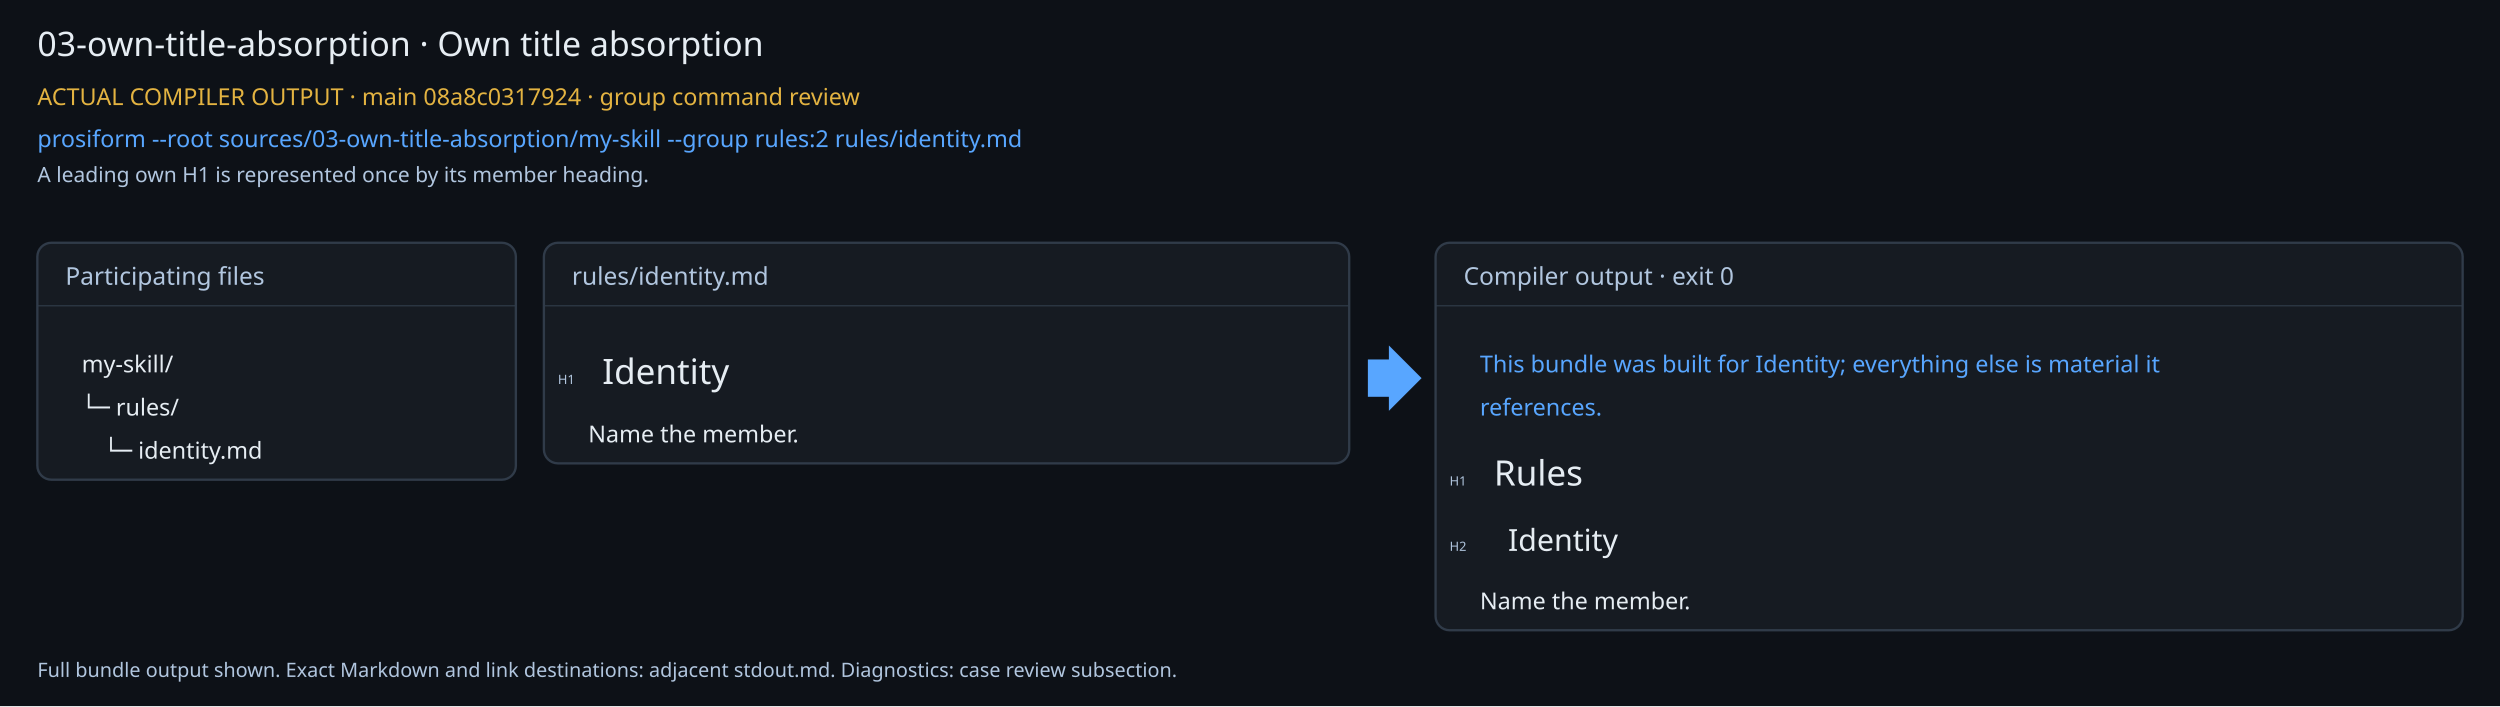
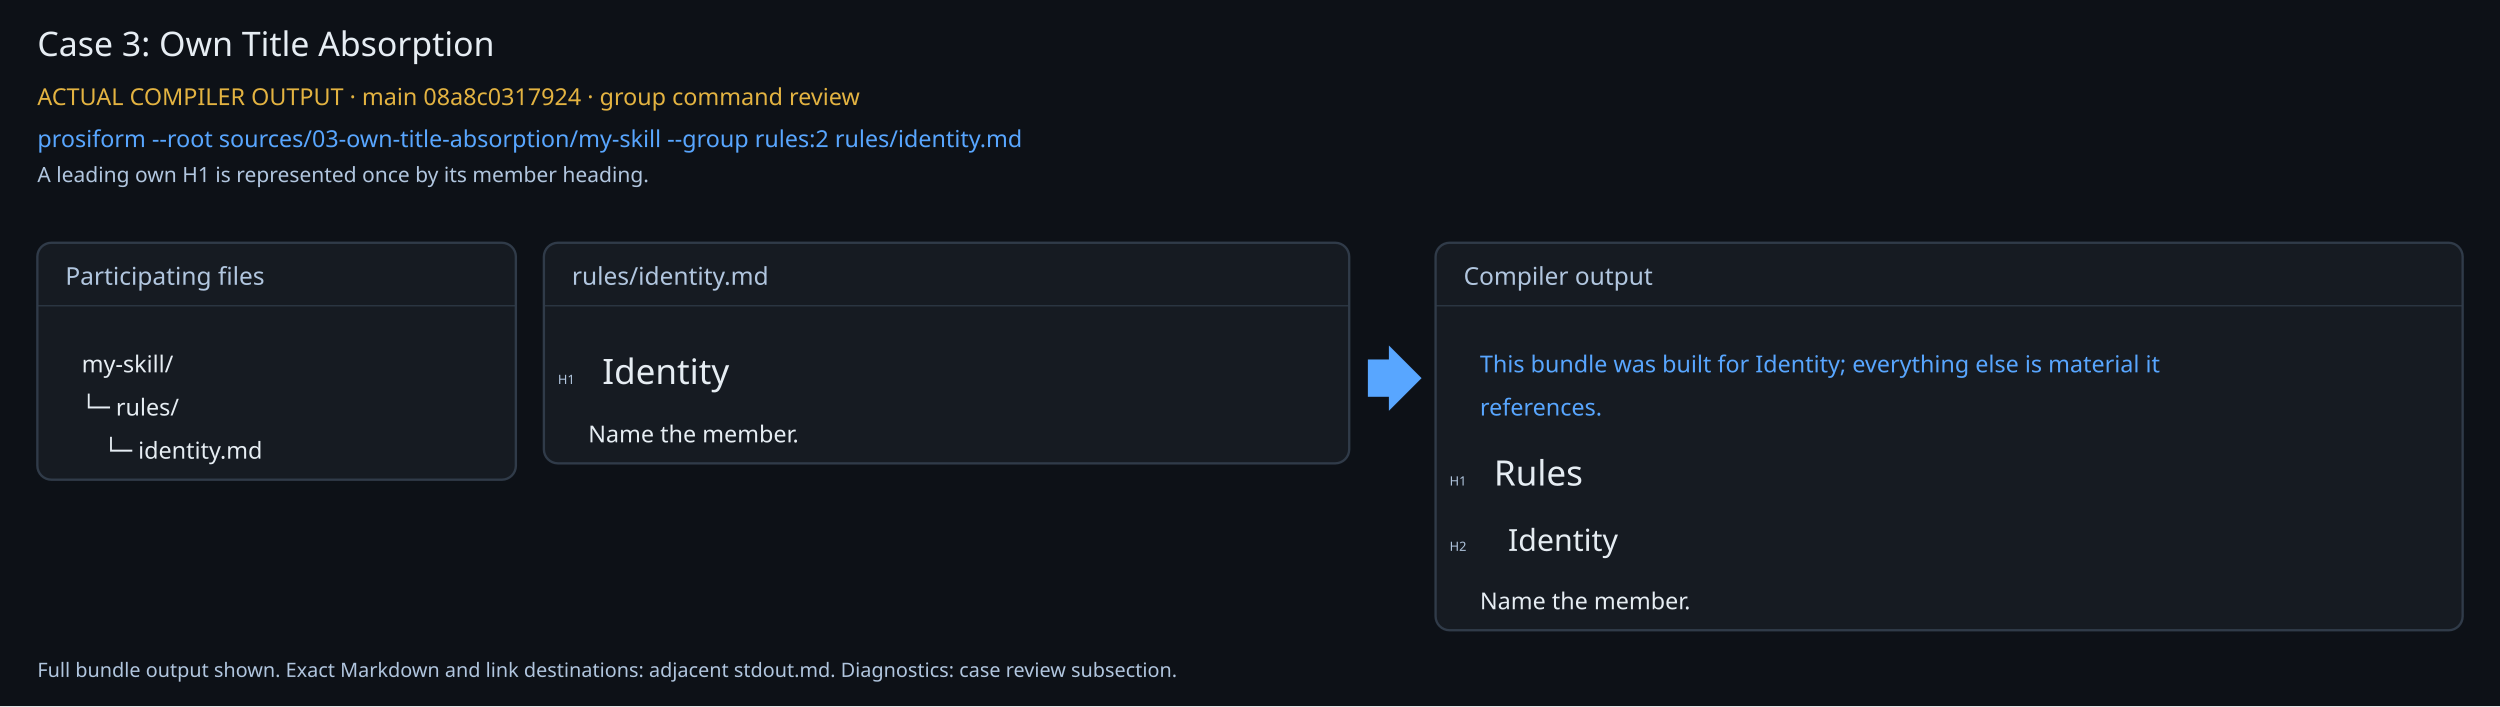
<svg xmlns="http://www.w3.org/2000/svg" width="2142" height="605" viewBox="0 0 2142 605" role="img" aria-labelledby="title desc">
  <rect width="2142" height="605" fill="#0d1117" />
  <g font-family="IBM Plex Mono" xml:space="preserve">
-     <text x="32" y="48" font-size="29" fill="#e6edf3" font-weight="400">03-own-title-absorption · Own title absorption</text>
+     <text x="32" y="48" font-size="29" fill="#e6edf3" font-weight="400">Case 3: Own Title Absorption</text>
    <text x="32" y="90" font-size="20" fill="#e3b341" font-weight="400">ACTUAL COMPILER OUTPUT · main 08a8c0317924 · group command review</text>
    <text x="32" y="126" font-size="20" fill="#58a6ff" font-weight="400">prosiform --root sources/03-own-title-absorption/my-skill --group rules:2 rules/identity.md</text>
    <text x="32" y="156" font-size="18" fill="#b1c6df" font-weight="400">A leading own H1 is represented once by its member heading.</text>
    <rect x="32" y="208" width="410" height="203" rx="12" fill="#161b22" stroke="#303b49" stroke-width="2" />
    <text x="56" y="244" font-size="21" fill="#b1c6df" font-weight="400">Participating files</text>
    <path d="M32 262 H442" stroke="#303b49" />
    <text x="70" y="319" font-size="20" fill="#e6edf3" font-weight="400">my-skill/</text>
    <text x="70" y="356" font-size="20" fill="#e6edf3" font-weight="400">└─ rules/</text>
    <text x="70" y="393" font-size="20" fill="#e6edf3" font-weight="400">   └─ identity.md</text>
    <rect x="466" y="208" width="690" height="189" rx="12" fill="#161b22" stroke="#303b49" stroke-width="2" />
    <text x="490" y="244" font-size="21" fill="#b1c6df" font-weight="400">rules/identity.md</text>
    <path d="M466 262 H1156" stroke="#303b49" />
    <text x="478" y="329" font-size="11" fill="#b1c6df" font-weight="400">H1</text>
    <text x="516" y="329" font-size="30" fill="#e6edf3" font-weight="500">Identity</text>
    <text x="504" y="379" font-size="20" fill="#e6edf3" font-weight="400">Name the member.</text>
    <rect x="1230" y="208" width="880" height="332" rx="12" fill="#161b22" stroke="#303b49" stroke-width="2" />
-     <text x="1254" y="244" font-size="21" fill="#b1c6df" font-weight="400">Compiler output · exit 0</text>
+     <text x="1254" y="244" font-size="21" fill="#b1c6df" font-weight="400">Compiler output</text>
    <path d="M1230 262 H2110" stroke="#303b49" />
    <text x="1268" y="319" font-size="20" fill="#58a6ff" font-weight="400">This bundle was built for Identity; everything else is material it</text>
    <text x="1268" y="356" font-size="20" fill="#58a6ff" font-weight="400">references.</text>
    <text x="1242" y="416" font-size="11" fill="#b1c6df" font-weight="400">H1</text>
    <text x="1280" y="416" font-size="30" fill="#e6edf3" font-weight="500">Rules</text>
    <text x="1242" y="472" font-size="11" fill="#b1c6df" font-weight="400">H2</text>
    <text x="1292" y="472" font-size="26" fill="#e6edf3" font-weight="500">Identity</text>
    <text x="1268" y="522" font-size="20" fill="#e6edf3" font-weight="400">Name the member.</text>
    <path d="M1172 308 H1190 V296 L1218 324 L1190 352 V340 H1172Z" fill="#58a6ff" />
    <text x="32" y="580" font-size="17" fill="#b1c6df" font-weight="400">Full bundle output shown. Exact Markdown and link destinations: adjacent stdout.md. Diagnostics: case review subsection.</text>
  </g>
</svg>
